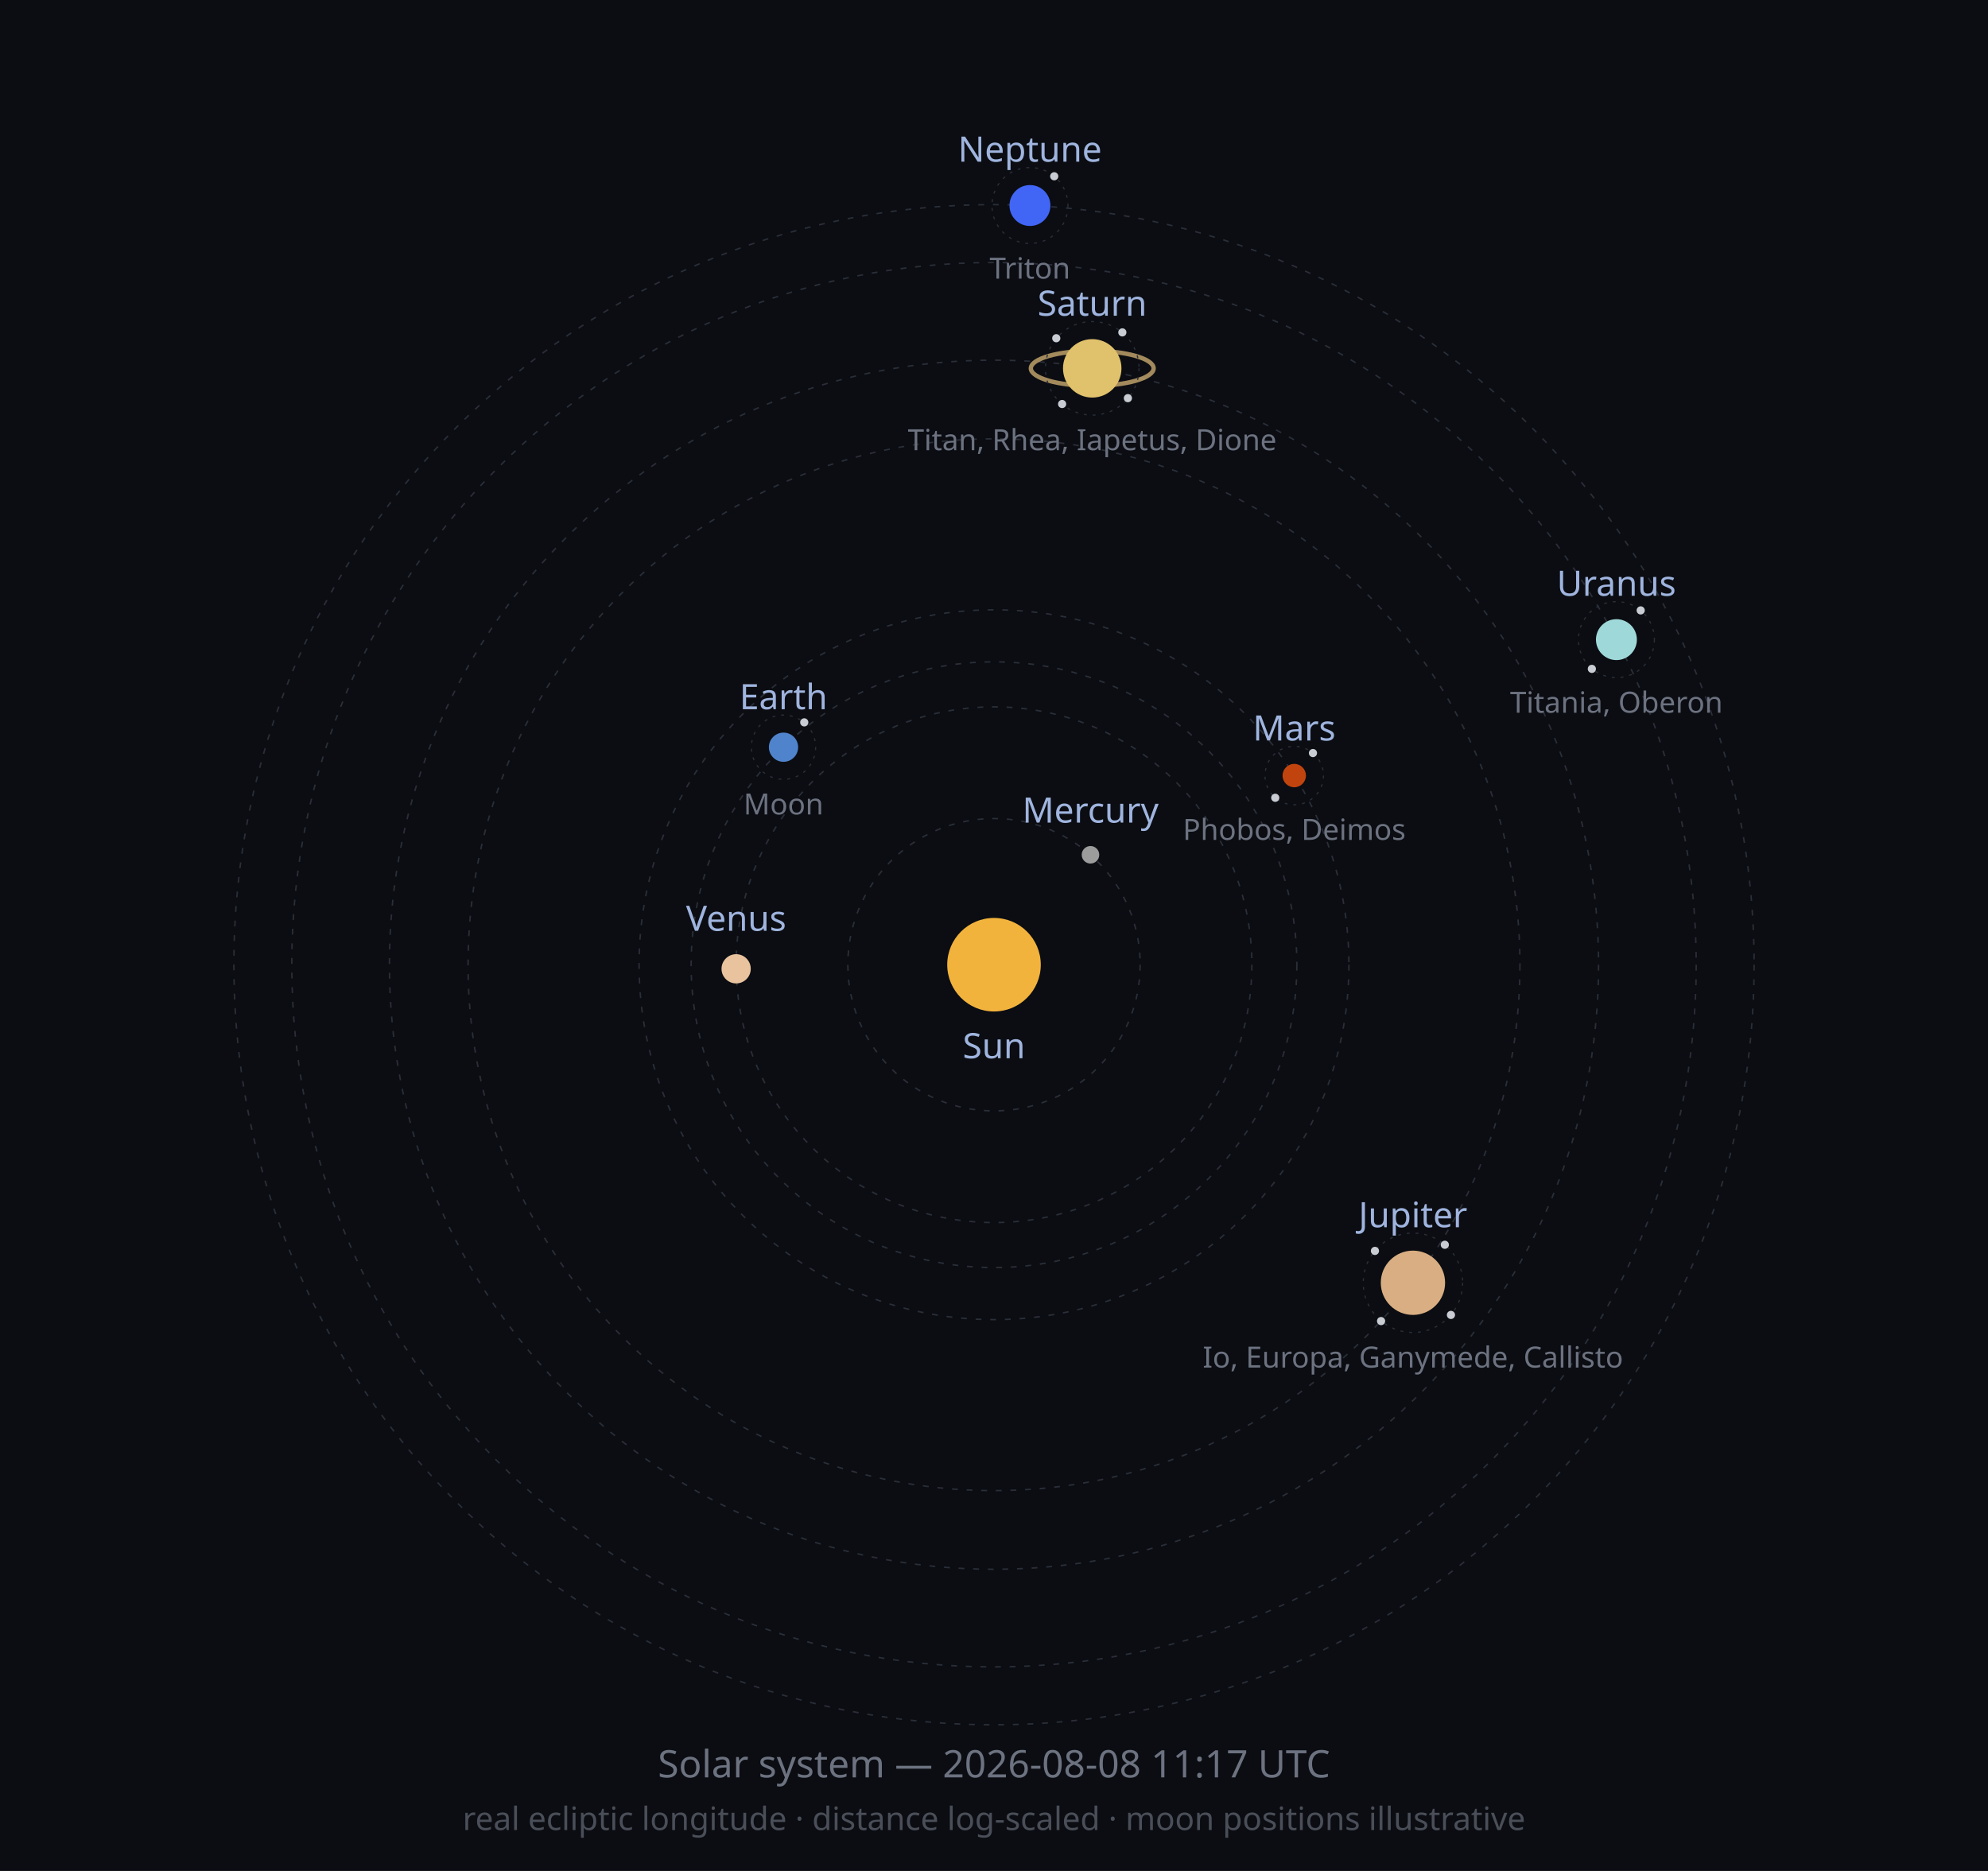
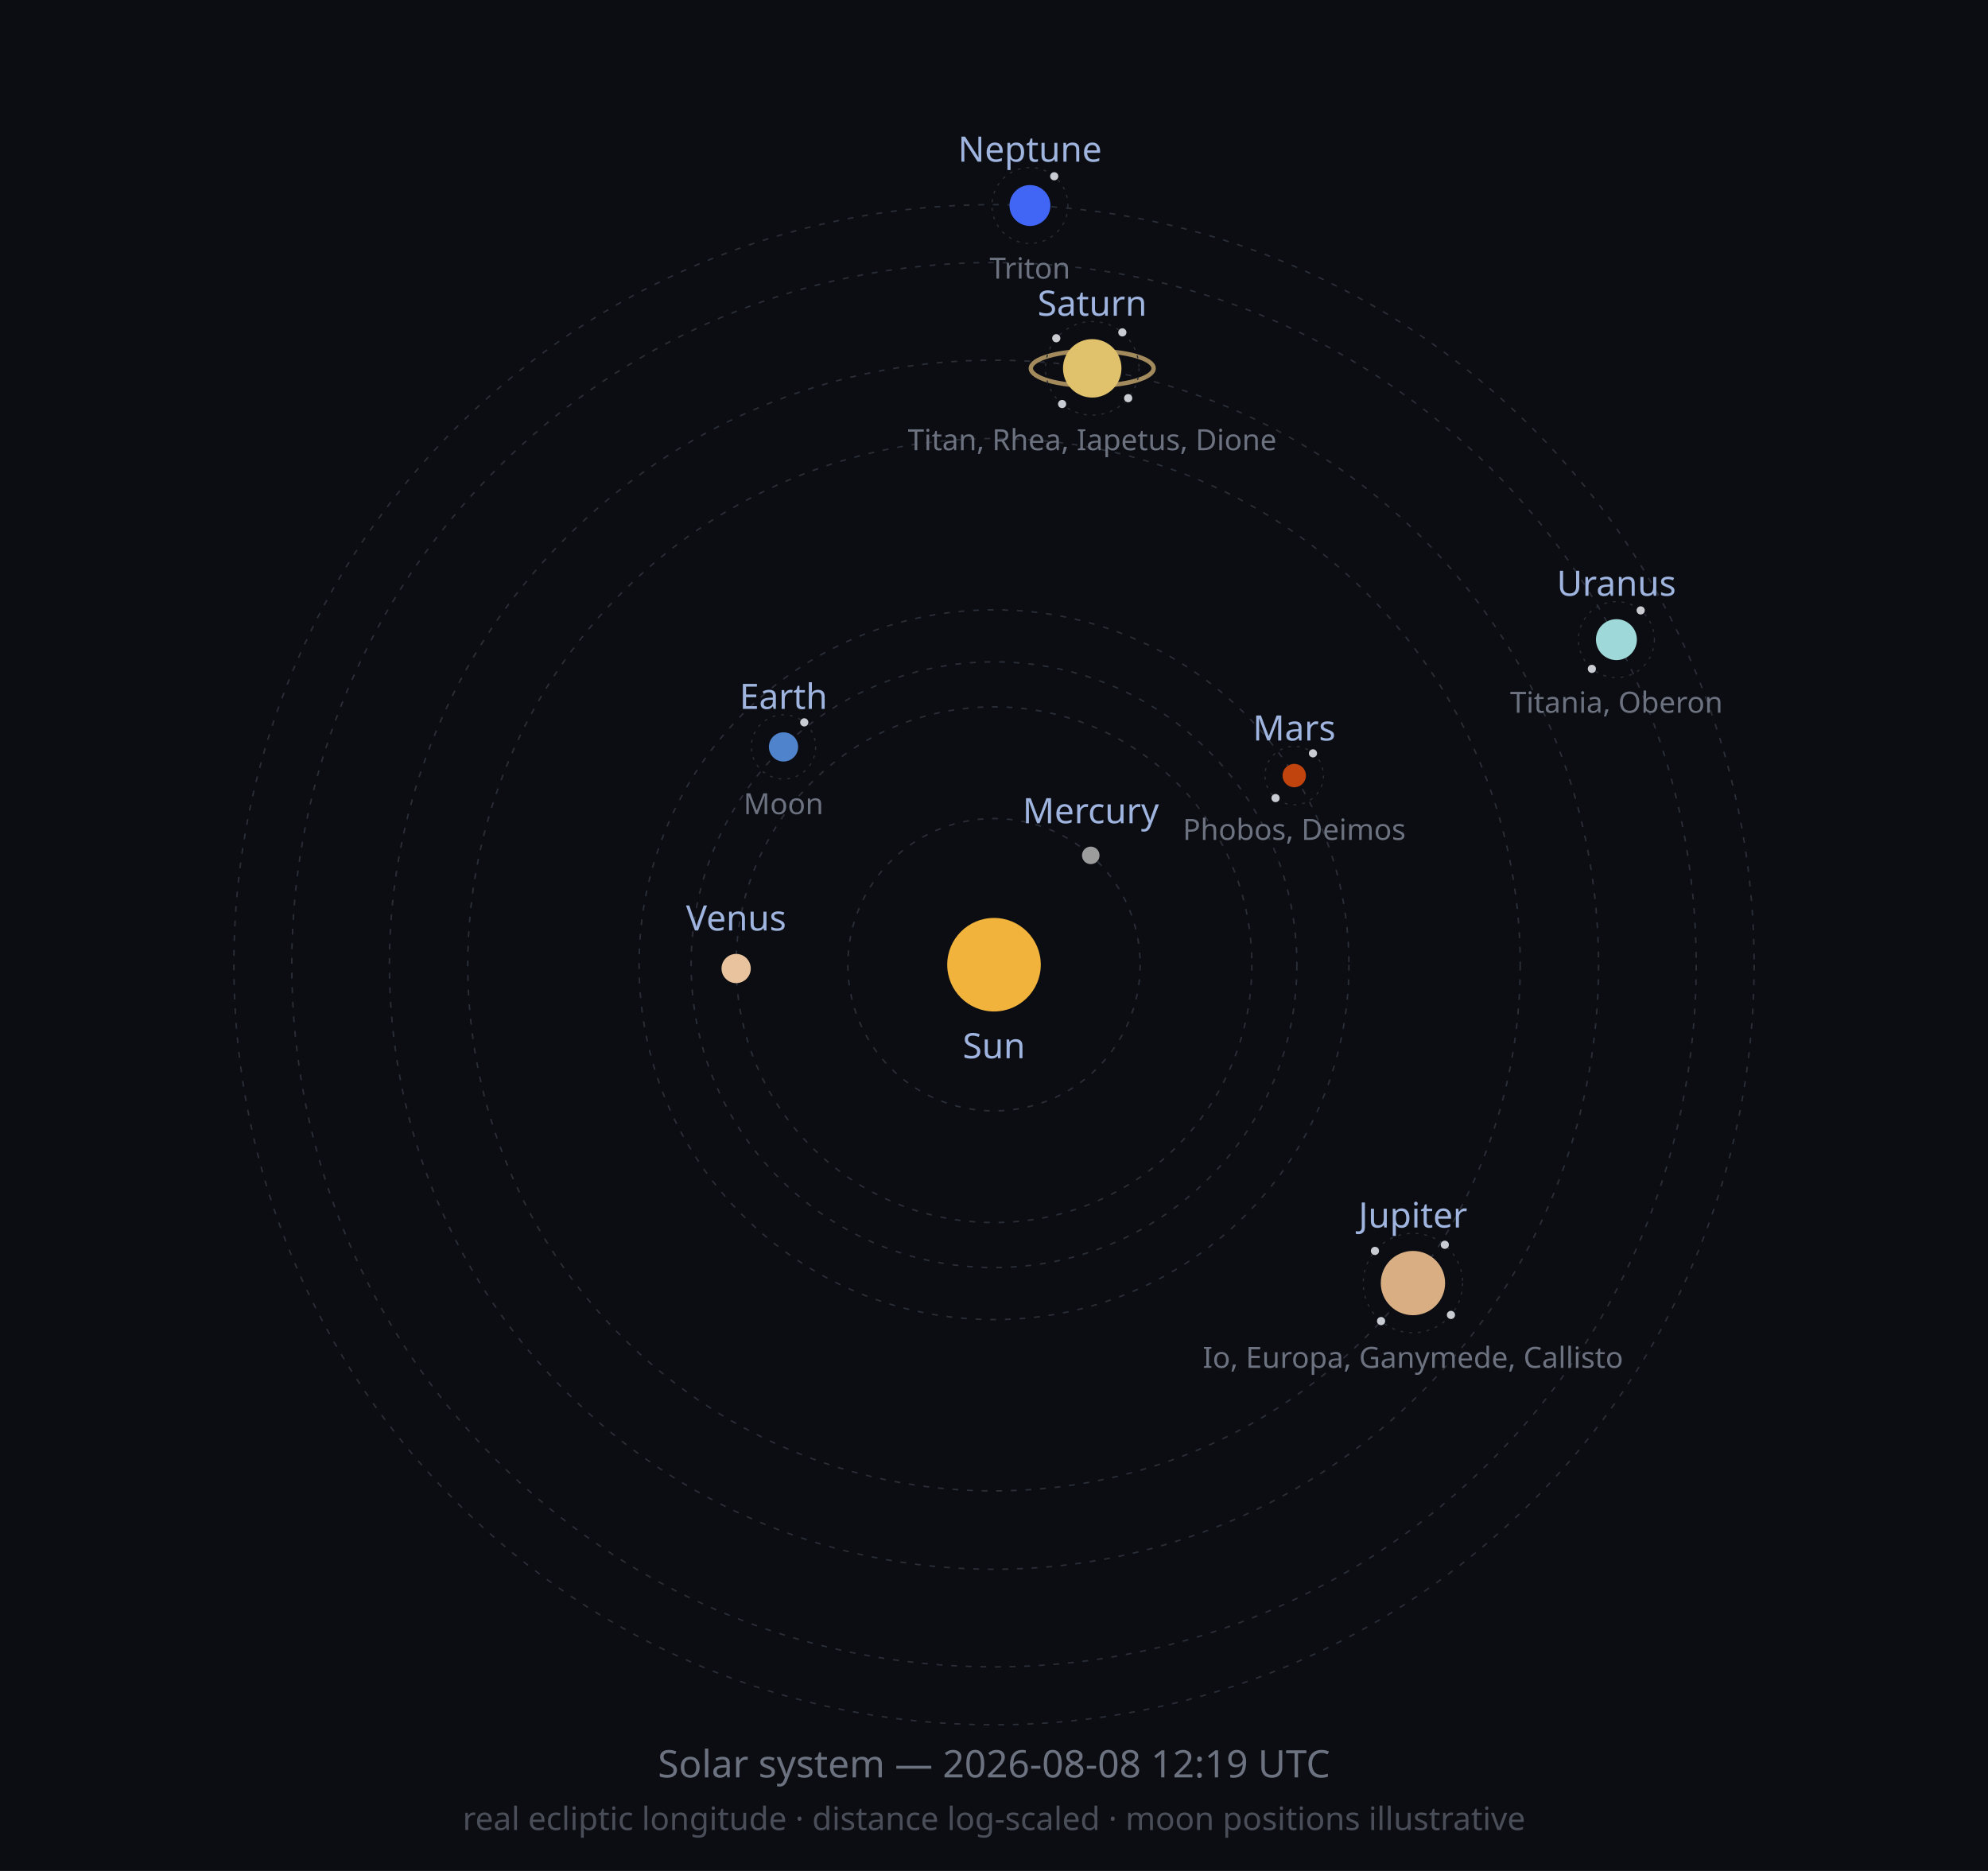
<svg xmlns="http://www.w3.org/2000/svg" width="680" height="640" viewBox="0 0 680 640" role="img">
  <defs>
    <marker id="arrow" viewBox="0 0 10 10" refX="8" refY="5" markerWidth="6" markerHeight="6" orient="auto-start-reverse">
      <path d="M2 1L8 5L2 9" fill="none" stroke="context-stroke" stroke-width="1.5" stroke-linecap="round" stroke-linejoin="round" />
    </marker>
  </defs>
  <style>
  .orbit { fill: none; stroke: #2A2E38; stroke-width: 0.5; stroke-dasharray: 2 3; }
  .moonorbit { fill: none; stroke: #2A2E38; stroke-width: 0.4; stroke-dasharray: 1 2; }
  .lbl { font-family: sans-serif; font-size: 12px; fill: #9FB4DE; }
  .moonlbl { font-family: sans-serif; font-size: 10px; fill: #6C7280; }
</style>
  <rect width="680" height="640" fill="#0B0D12" />
  <circle class="orbit" cx="340" cy="330" r="50.0" />
  <circle class="orbit" cx="340" cy="330" r="88.2" />
  <circle class="orbit" cx="340" cy="330" r="103.6" />
  <circle class="orbit" cx="340" cy="330" r="121.4" />
-   <circle class="orbit" cx="340" cy="330" r="179.9" />
+   <circle class="orbit" cx="340" cy="330" r="180.0" />
  <circle class="orbit" cx="340" cy="330" r="206.8" />
  <circle class="orbit" cx="340" cy="330" r="240.2" />
  <circle class="orbit" cx="340" cy="330" r="260.0" />
  <circle cx="340" cy="330" r="16" fill="#F2B33D" />
  <text class="lbl" x="340" y="362" text-anchor="middle">Sun</text>
-   <circle cx="373.0" cy="292.4" r="3" fill="#9C9C9C" />
-   <text class="lbl" x="373.0" y="281.4" text-anchor="middle">Mercury</text>
-   <circle cx="251.8" cy="331.4" r="5" fill="#E8C39E" />
-   <text class="lbl" x="251.8" y="318.4" text-anchor="middle">Venus</text>
-   <circle cx="268.0" cy="255.6" r="5" fill="#4F83CC" />
-   <circle class="moonorbit" cx="268.0" cy="255.6" r="11" />
+   <circle cx="373.1" cy="292.6" r="3" fill="#9C9C9C" />
+   <text class="lbl" x="373.1" y="281.6" text-anchor="middle">Mercury</text>
+   <circle cx="251.8" cy="331.3" r="5" fill="#E8C39E" />
+   <text class="lbl" x="251.8" y="318.3" text-anchor="middle">Venus</text>
+   <circle cx="268.0" cy="255.5" r="5" fill="#4F83CC" />
+   <circle class="moonorbit" cx="268.0" cy="255.5" r="11" />
  <circle cx="275.1" cy="247.1" r="1.4" fill="#C9CDD3" />
-   <text class="moonlbl" x="268.0" y="278.6" text-anchor="middle">Moon</text>
-   <text class="lbl" x="268.0" y="242.6" text-anchor="middle">Earth</text>
+   <text class="moonlbl" x="268.0" y="278.5" text-anchor="middle">Moon</text>
+   <text class="lbl" x="268.0" y="242.5" text-anchor="middle">Earth</text>
  <circle cx="442.7" cy="265.3" r="4" fill="#C1440E" />
  <circle class="moonorbit" cx="442.7" cy="265.3" r="10" />
-   <circle cx="449.1" cy="257.6" r="1.4" fill="#C9CDD3" />
-   <circle cx="436.2" cy="272.9" r="1.4" fill="#C9CDD3" />
+   <circle cx="449.1" cy="257.7" r="1.4" fill="#C9CDD3" />
+   <circle cx="436.3" cy="273.0" r="1.4" fill="#C9CDD3" />
  <text class="moonlbl" x="442.7" y="287.3" text-anchor="middle">Phobos, Deimos</text>
  <text class="lbl" x="442.7" y="253.3" text-anchor="middle">Mars</text>
-   <circle cx="483.3" cy="438.8" r="11" fill="#D8AE82" />
-   <circle class="moonorbit" cx="483.3" cy="438.8" r="17" />
+   <circle cx="483.3" cy="438.9" r="11" fill="#D8AE82" />
+   <circle class="moonorbit" cx="483.3" cy="438.9" r="17" />
  <circle cx="494.2" cy="425.8" r="1.4" fill="#C9CDD3" />
  <circle cx="496.3" cy="449.8" r="1.4" fill="#C9CDD3" />
  <circle cx="472.4" cy="451.9" r="1.4" fill="#C9CDD3" />
  <circle cx="470.3" cy="427.9" r="1.4" fill="#C9CDD3" />
-   <text class="moonlbl" x="483.3" y="467.8" text-anchor="middle">Io, Europa, Ganymede, Callisto</text>
-   <text class="lbl" x="483.3" y="419.8" text-anchor="middle">Jupiter</text>
+   <text class="moonlbl" x="483.3" y="467.9" text-anchor="middle">Io, Europa, Ganymede, Callisto</text>
+   <text class="lbl" x="483.3" y="419.9" text-anchor="middle">Jupiter</text>
  <ellipse cx="373.6" cy="126.0" rx="21.0" ry="6.0" fill="none" stroke="#C9A96E" stroke-width="1.5" opacity="0.8" />
  <circle cx="373.6" cy="126.0" r="10" fill="#E0C16C" />
  <circle class="moonorbit" cx="373.6" cy="126.0" r="16" />
  <circle cx="383.9" cy="113.7" r="1.4" fill="#C9CDD3" />
-   <circle cx="385.8" cy="136.2" r="1.4" fill="#C9CDD3" />
+   <circle cx="385.9" cy="136.2" r="1.4" fill="#C9CDD3" />
  <circle cx="363.3" cy="138.2" r="1.4" fill="#C9CDD3" />
  <circle cx="361.3" cy="115.7" r="1.4" fill="#C9CDD3" />
  <text class="moonlbl" x="373.6" y="154.0" text-anchor="middle">Titan, Rhea, Iapetus, Dione</text>
  <text class="lbl" x="373.6" y="108.0" text-anchor="middle">Saturn</text>
  <circle cx="552.9" cy="218.8" r="7" fill="#9FD8D8" />
  <circle class="moonorbit" cx="552.9" cy="218.8" r="13" />
  <circle cx="561.2" cy="208.8" r="1.4" fill="#C9CDD3" />
  <circle cx="544.5" cy="228.8" r="1.4" fill="#C9CDD3" />
  <text class="moonlbl" x="552.9" y="243.8" text-anchor="middle">Titania, Oberon</text>
  <text class="lbl" x="552.9" y="203.8" text-anchor="middle">Uranus</text>
  <circle cx="352.3" cy="70.3" r="7" fill="#4166F5" />
  <circle class="moonorbit" cx="352.3" cy="70.3" r="13" />
  <circle cx="360.6" cy="60.3" r="1.4" fill="#C9CDD3" />
  <text class="moonlbl" x="352.3" y="95.3" text-anchor="middle">Triton</text>
  <text class="lbl" x="352.3" y="55.3" text-anchor="middle">Neptune</text>
-   <text x="340" y="608" font-size="13" fill="#6C7280" text-anchor="middle" font-family="sans-serif">Solar system — 2026-08-08 11:17 UTC</text>
+   <text x="340" y="608" font-size="13" fill="#6C7280" text-anchor="middle" font-family="sans-serif">Solar system — 2026-08-08 12:19 UTC</text>
  <text x="340" y="626" font-size="11" fill="#4A4E58" text-anchor="middle" font-family="sans-serif">real ecliptic longitude · distance log-scaled · moon positions illustrative</text>
</svg>
